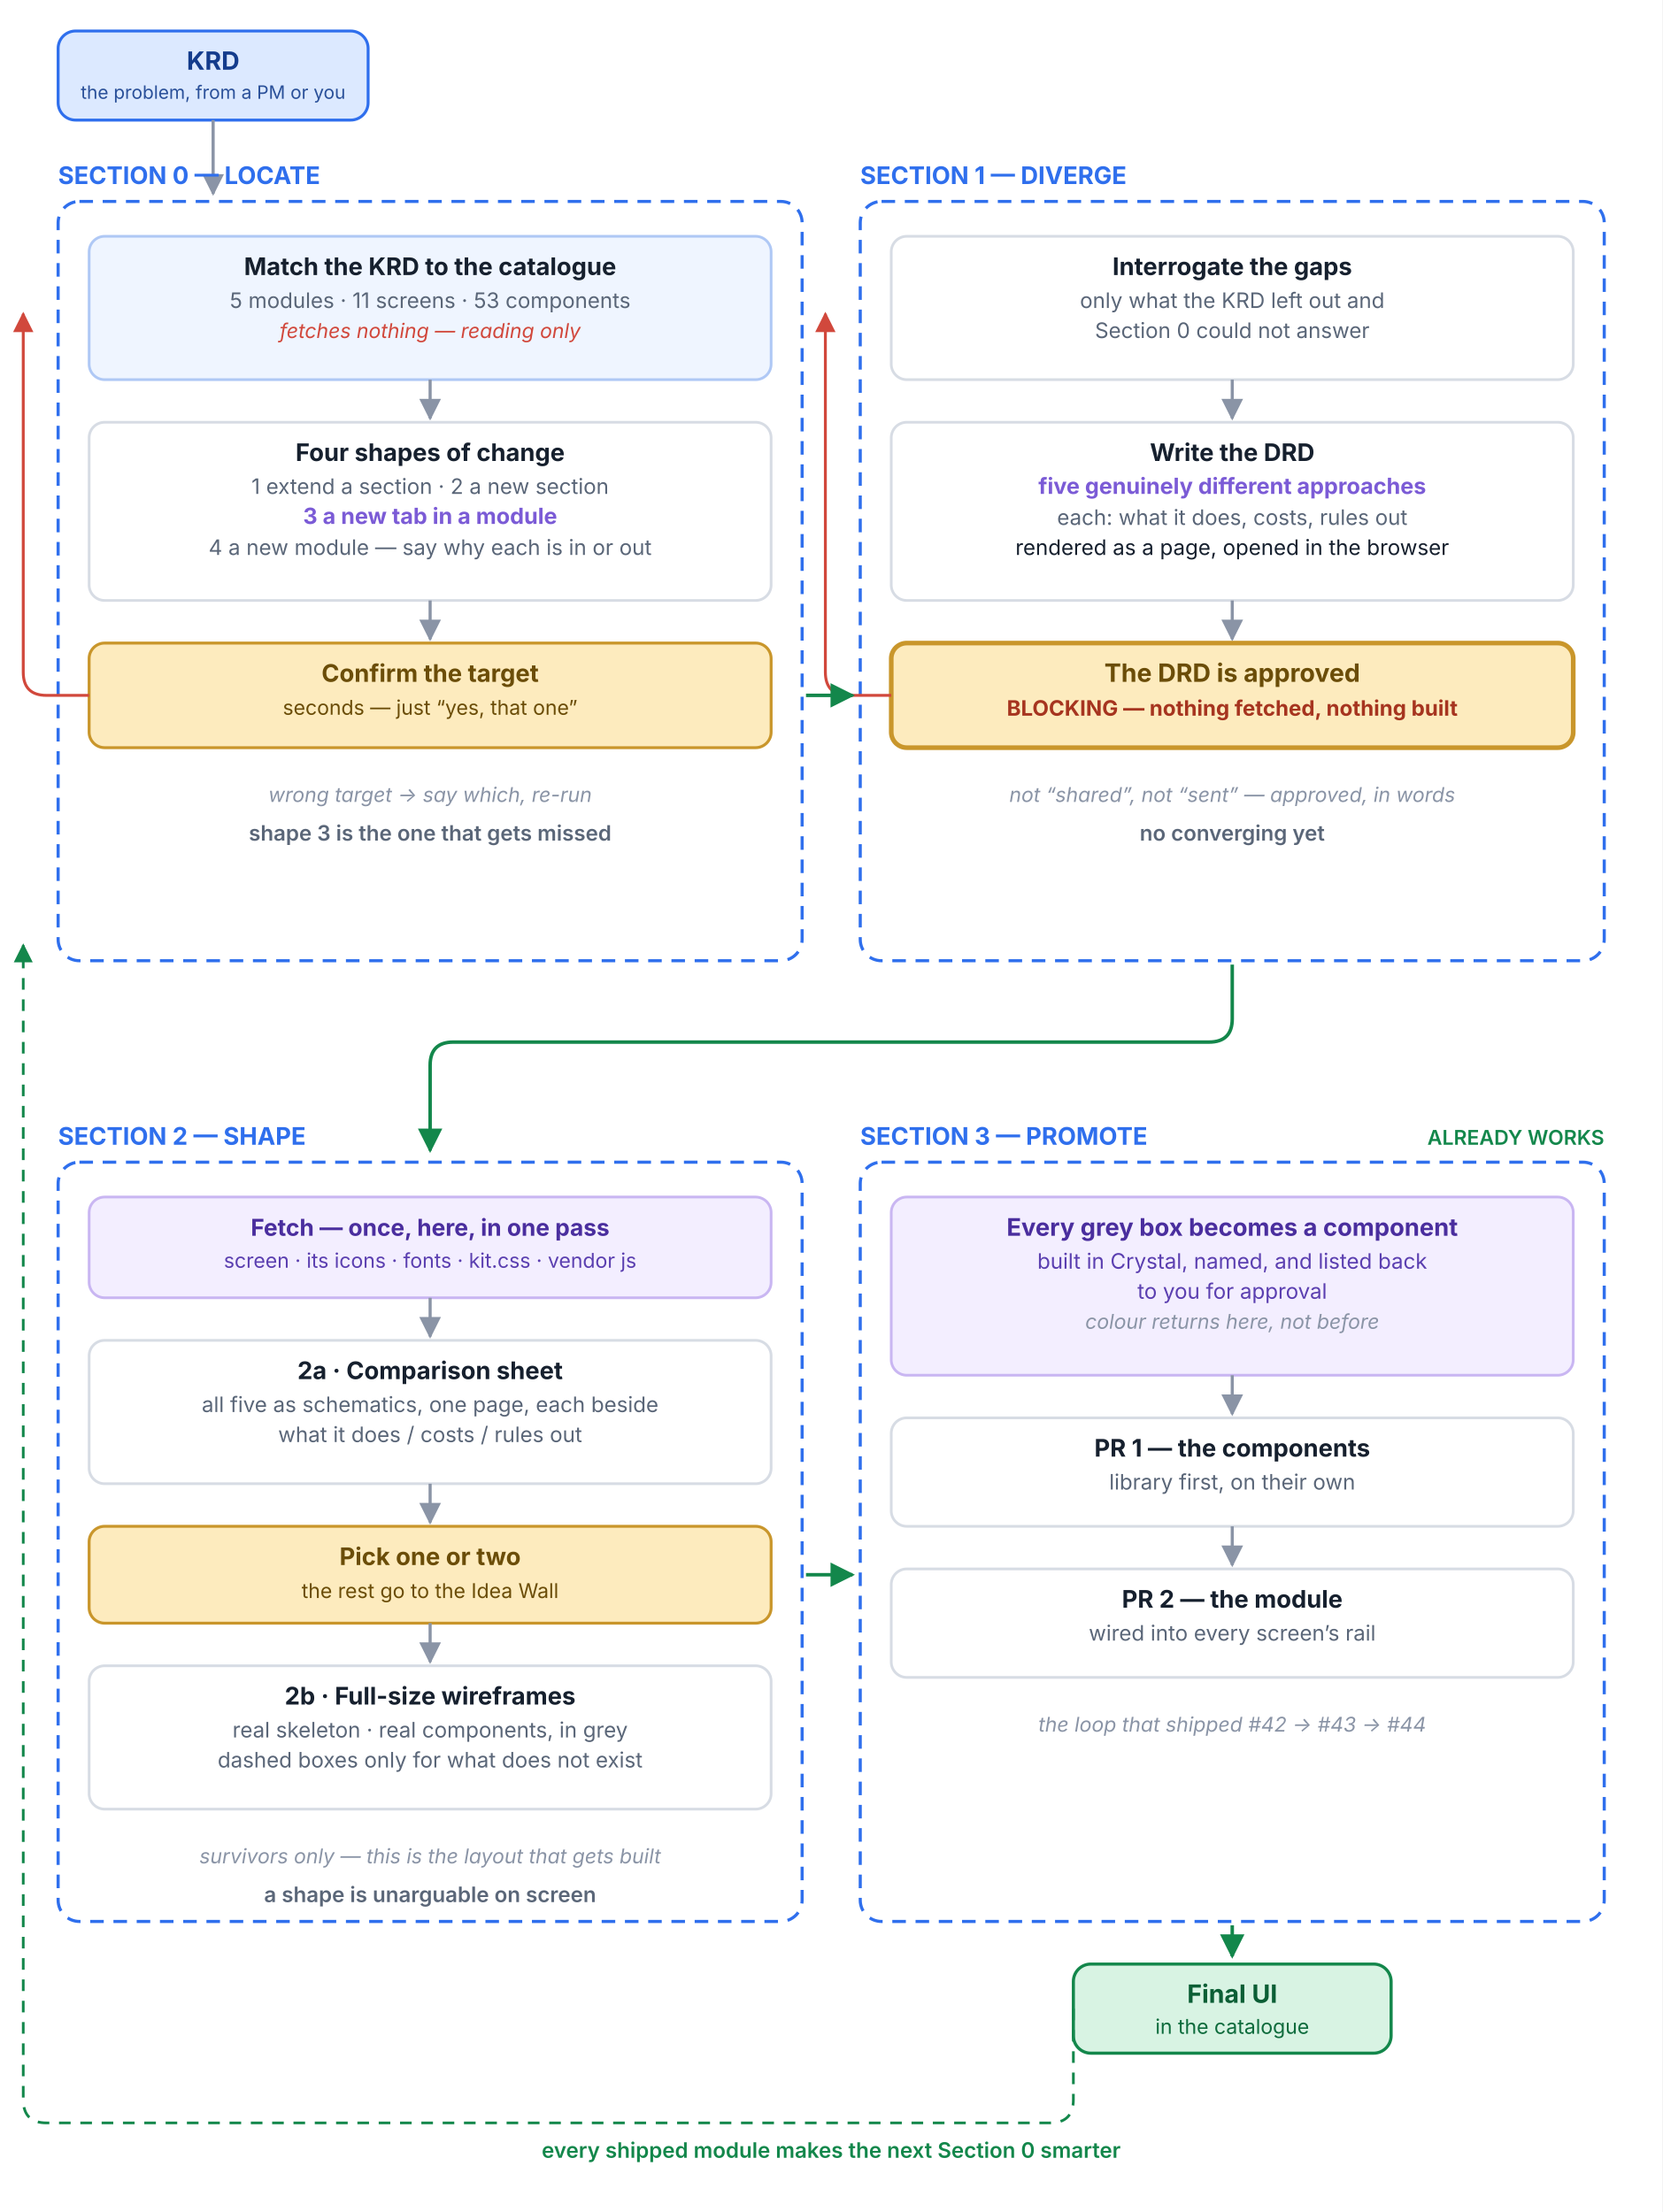
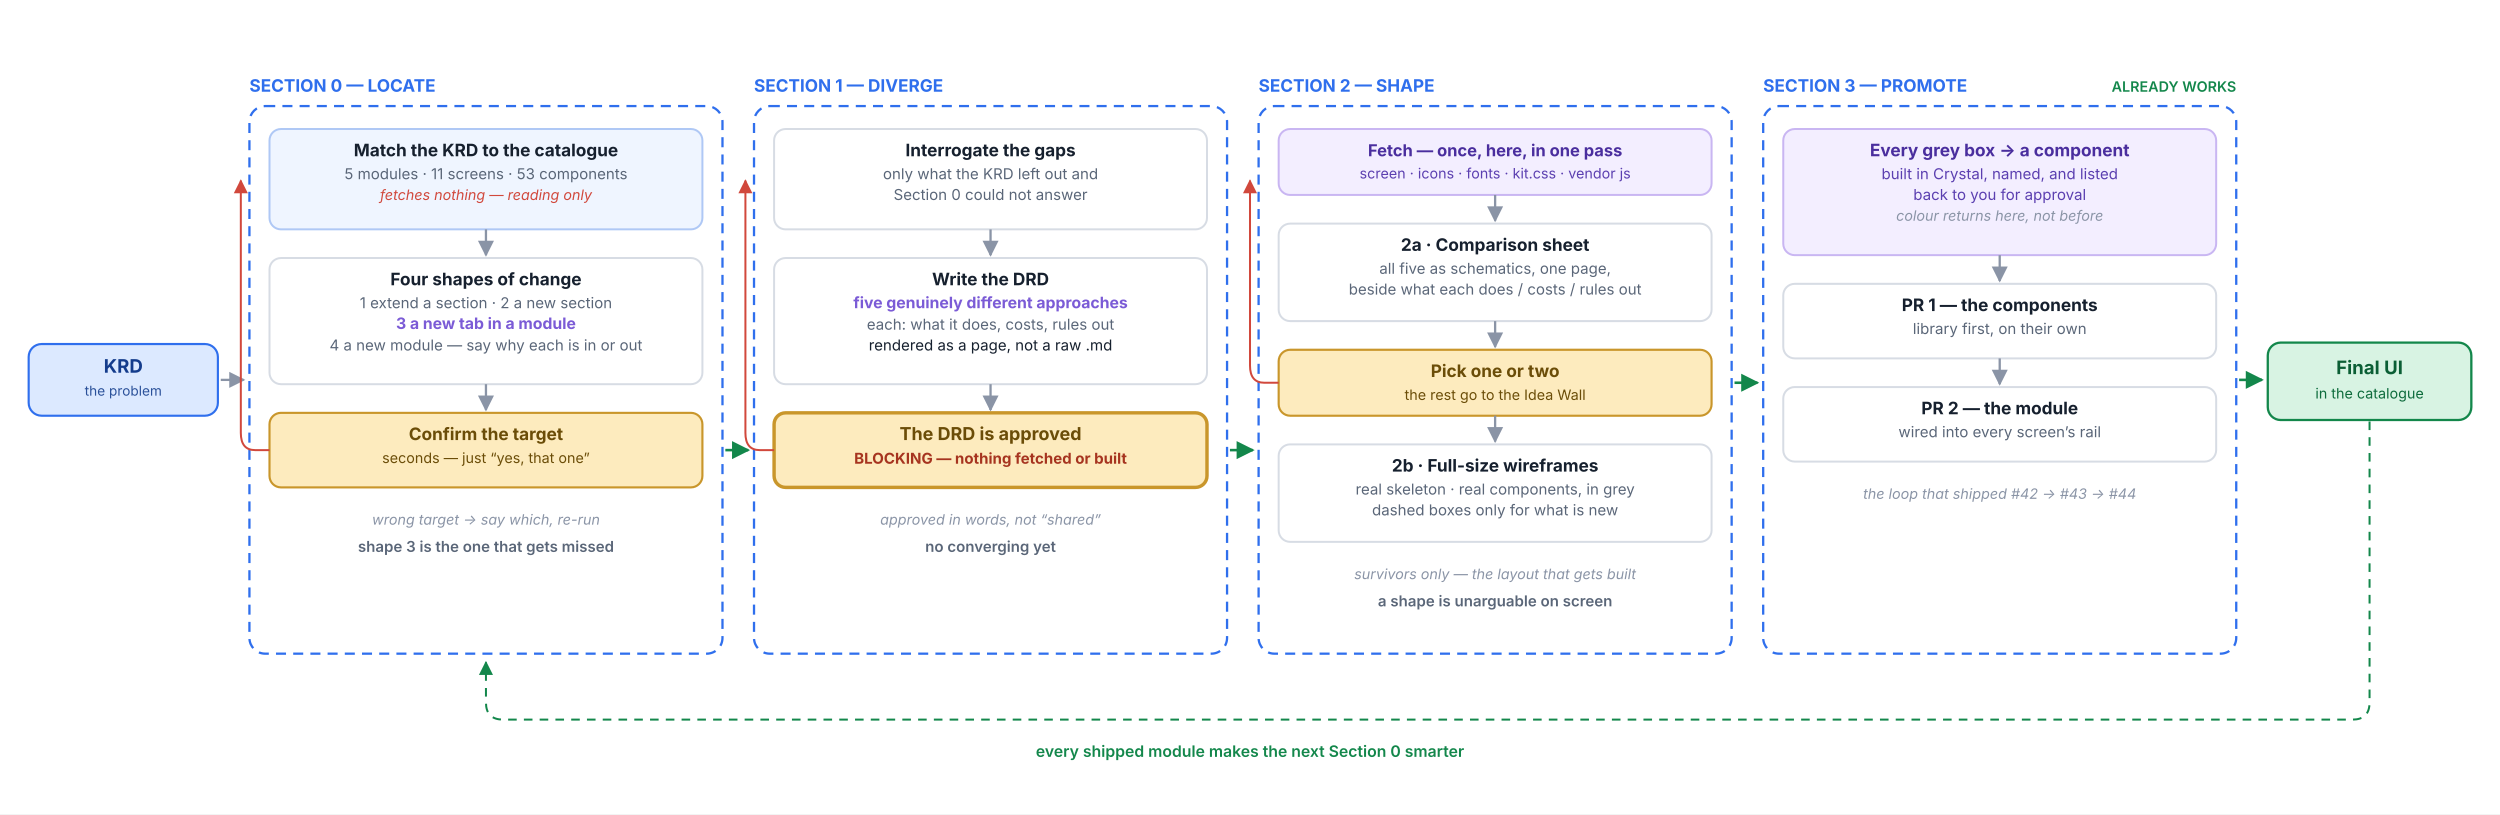
- <svg xmlns="http://www.w3.org/2000/svg" viewBox="0 0 858 1142" width="858" height="1142" font-family="-apple-system, BlinkMacSystemFont, Segoe UI, Inter, system-ui, sans-serif">
+ <svg xmlns="http://www.w3.org/2000/svg" viewBox="0 0 1744 568" width="1744" height="568" font-family="-apple-system, BlinkMacSystemFont, Segoe UI, Inter, system-ui, sans-serif">
  <defs>
    <marker id="n" viewBox="0 0 10 10" refX="9" refY="5" markerWidth="7" markerHeight="7" orient="auto-start-reverse">
      <path d="M0 0L10 5L0 10z" fill="#8A94A6" />
    </marker>
    <marker id="g" viewBox="0 0 10 10" refX="9" refY="5" markerWidth="7" markerHeight="7" orient="auto-start-reverse">
      <path d="M0 0L10 5L0 10z" fill="#13874B" />
    </marker>
    <marker id="r" viewBox="0 0 10 10" refX="9" refY="5" markerWidth="7" markerHeight="7" orient="auto-start-reverse">
      <path d="M0 0L10 5L0 10z" fill="#D1483C" />
    </marker>
  </defs>
-   <rect width="858" height="1142" fill="#FFFFFF" />
-   <rect x="30" y="16" width="160" height="46" rx="9" fill="#DCE9FF" stroke="#2F6FED" stroke-width="1.5" />
-   <text x="110" y="36" text-anchor="middle" font-size="13" fill="#143C8C" font-weight="700">KRD</text>
-   <text x="110" y="51" text-anchor="middle" font-size="9.5" fill="#2A5099">the problem, from a PM or you</text>
-   <path d="M110 62 V100" stroke="#8A94A6" stroke-width="1.6" fill="none" marker-end="url(#n)" />
-   <rect x="30" y="104" width="384" height="392" rx="11" fill="none" stroke="#2F6FED" stroke-width="1.6" stroke-dasharray="7 5" />
-   <text x="30" y="95" text-anchor="start" font-size="12.5" fill="#2F6FED" font-weight="700">SECTION 0 — LOCATE</text>
-   <rect x="46" y="122" width="352" height="74" rx="8" fill="#EFF5FF" stroke="#AFC8F5" stroke-width="1.4" />
-   <text x="222" y="142" text-anchor="middle" font-size="12.5" fill="#16202E" font-weight="700">Match the KRD to the catalogue</text>
-   <text x="222" y="159" text-anchor="middle" font-size="11" fill="#5A6678">5 modules · 11 screens · 53 components</text>
-   <text x="222" y="174.5" text-anchor="middle" font-size="10.5" fill="#D1483C" font-style="italic">fetches nothing — reading only</text>
-   <path d="M222 196 V216" stroke="#8A94A6" stroke-width="1.6" fill="none" marker-end="url(#n)" />
-   <rect x="46" y="218" width="352" height="92" rx="8" fill="#FFFFFF" stroke="#D7DCE4" stroke-width="1.4" />
-   <text x="222" y="238" text-anchor="middle" font-size="12.5" fill="#16202E" font-weight="700">Four shapes of change</text>
-   <text x="222" y="255" text-anchor="middle" font-size="11" fill="#5A6678">1 extend a section · 2 a new section</text>
-   <text x="222" y="270.5" text-anchor="middle" font-size="11.5" fill="#7B5BD6" font-weight="700">3  a new tab in a module</text>
-   <text x="222" y="286.5" text-anchor="middle" font-size="11" fill="#5A6678">4 a new module — say why each is in or out</text>
-   <path d="M222 310 V330" stroke="#8A94A6" stroke-width="1.6" fill="none" marker-end="url(#n)" />
-   <rect x="46" y="332" width="352" height="54" rx="8" fill="#FDEBBE" stroke="#C9962B" stroke-width="1.5" />
-   <text x="222" y="352" text-anchor="middle" font-size="12.5" fill="#6B4D08" font-weight="700">Confirm the target</text>
-   <text x="222" y="369" text-anchor="middle" font-size="10.5" fill="#6B4D08">seconds — just “yes, that one”</text>
-   <text x="222" y="414" text-anchor="middle" font-size="10.5" fill="#8A94A6" font-style="italic">wrong target → say which, re-run</text>
-   <text x="222" y="434" text-anchor="middle" font-size="11" fill="#5A6678" font-weight="600">shape 3 is the one that gets missed</text>
-   <rect x="444" y="104" width="384" height="392" rx="11" fill="none" stroke="#2F6FED" stroke-width="1.6" stroke-dasharray="7 5" />
-   <text x="444" y="95" text-anchor="start" font-size="12.5" fill="#2F6FED" font-weight="700">SECTION 1 — DIVERGE</text>
-   <rect x="460" y="122" width="352" height="74" rx="8" fill="#FFFFFF" stroke="#D7DCE4" stroke-width="1.4" />
-   <text x="636" y="142" text-anchor="middle" font-size="12.5" fill="#16202E" font-weight="700">Interrogate the gaps</text>
-   <text x="636" y="159" text-anchor="middle" font-size="11" fill="#5A6678">only what the KRD left out and</text>
-   <text x="636" y="174.5" text-anchor="middle" font-size="11" fill="#5A6678">Section 0 could not answer</text>
-   <path d="M636 196 V216" stroke="#8A94A6" stroke-width="1.6" fill="none" marker-end="url(#n)" />
-   <rect x="460" y="218" width="352" height="92" rx="8" fill="#FFFFFF" stroke="#D7DCE4" stroke-width="1.4" />
-   <text x="636" y="238" text-anchor="middle" font-size="12.5" fill="#16202E" font-weight="700">Write the DRD</text>
-   <text x="636" y="255" text-anchor="middle" font-size="11.5" fill="#7B5BD6" font-weight="700">five genuinely different approaches</text>
-   <text x="636" y="271" text-anchor="middle" font-size="11" fill="#5A6678">each: what it does, costs, rules out</text>
-   <text x="636" y="286.5" text-anchor="middle" font-size="11" fill="#16202E">rendered as a page, opened in the browser</text>
-   <path d="M636 310 V330" stroke="#8A94A6" stroke-width="1.6" fill="none" marker-end="url(#n)" />
-   <rect x="460" y="332" width="352" height="54" rx="8" fill="#FDEBBE" stroke="#C9962B" stroke-width="2.4" />
-   <text x="636" y="352" text-anchor="middle" font-size="13" fill="#6B4D08" font-weight="700">The DRD is approved</text>
-   <text x="636" y="369.5" text-anchor="middle" font-size="11" fill="#A6341F" font-weight="700">BLOCKING — nothing fetched, nothing built</text>
-   <text x="636" y="414" text-anchor="middle" font-size="10.5" fill="#8A94A6" font-style="italic">not “shared”, not “sent” — approved, in words</text>
-   <text x="636" y="434" text-anchor="middle" font-size="11" fill="#5A6678" font-weight="600">no converging yet</text>
-   <path d="M46 359 H24 Q12 359 12 347 V162" stroke="#D1483C" stroke-width="1.5" fill="none" marker-end="url(#r)" />
-   <path d="M460 359 H438 Q426 359 426 347 V162" stroke="#D1483C" stroke-width="1.5" fill="none" marker-end="url(#r)" />
-   <path d="M416 359 H440" stroke="#13874B" stroke-width="1.8" fill="none" marker-end="url(#g)" />
-   <path d="M636 498 V526 Q636 538 624 538 H234 Q222 538 222 550 V594" stroke="#13874B" stroke-width="1.8" fill="none" marker-end="url(#g)" />
-   <rect x="30" y="600" width="384" height="392" rx="11" fill="none" stroke="#2F6FED" stroke-width="1.6" stroke-dasharray="7 5" />
-   <text x="30" y="591" text-anchor="start" font-size="12.5" fill="#2F6FED" font-weight="700">SECTION 2 — SHAPE</text>
-   <rect x="46" y="618" width="352" height="52" rx="8" fill="#F3EEFF" stroke="#C9B6F2" stroke-width="1.4" />
-   <text x="222" y="638" text-anchor="middle" font-size="12" fill="#4A2E9E" font-weight="700">Fetch — once, here, in one pass</text>
-   <text x="222" y="654.5" text-anchor="middle" font-size="10.5" fill="#5B3FB0">screen · its icons · fonts · kit.css · vendor js</text>
-   <path d="M222 670 V690" stroke="#8A94A6" stroke-width="1.6" fill="none" marker-end="url(#n)" />
-   <rect x="46" y="692" width="352" height="74" rx="8" fill="#FFFFFF" stroke="#D7DCE4" stroke-width="1.4" />
-   <text x="222" y="712" text-anchor="middle" font-size="12.5" fill="#16202E" font-weight="700">2a · Comparison sheet</text>
-   <text x="222" y="729" text-anchor="middle" font-size="11" fill="#5A6678">all five as schematics, one page, each beside</text>
-   <text x="222" y="744.5" text-anchor="middle" font-size="11" fill="#5A6678">what it does / costs / rules out</text>
-   <path d="M222 766 V786" stroke="#8A94A6" stroke-width="1.6" fill="none" marker-end="url(#n)" />
-   <rect x="46" y="788" width="352" height="50" rx="8" fill="#FDEBBE" stroke="#C9962B" stroke-width="1.5" />
-   <text x="222" y="808" text-anchor="middle" font-size="12.5" fill="#6B4D08" font-weight="700">Pick one or two</text>
-   <text x="222" y="825" text-anchor="middle" font-size="10.5" fill="#6B4D08">the rest go to the Idea Wall</text>
-   <path d="M222 838 V858" stroke="#8A94A6" stroke-width="1.6" fill="none" marker-end="url(#n)" />
-   <rect x="46" y="860" width="352" height="74" rx="8" fill="#FFFFFF" stroke="#D7DCE4" stroke-width="1.4" />
-   <text x="222" y="880" text-anchor="middle" font-size="12.5" fill="#16202E" font-weight="700">2b · Full-size wireframes</text>
-   <text x="222" y="897" text-anchor="middle" font-size="11" fill="#5A6678">real skeleton · real components, in grey</text>
-   <text x="222" y="912.5" text-anchor="middle" font-size="11" fill="#5A6678">dashed boxes only for what does not exist</text>
-   <text x="222" y="962" text-anchor="middle" font-size="10.5" fill="#8A94A6" font-style="italic">survivors only — this is the layout that gets built</text>
-   <text x="222" y="982" text-anchor="middle" font-size="11" fill="#5A6678" font-weight="600">a shape is unarguable on screen</text>
-   <rect x="444" y="600" width="384" height="392" rx="11" fill="none" stroke="#2F6FED" stroke-width="1.6" stroke-dasharray="7 5" />
-   <text x="444" y="591" text-anchor="start" font-size="12.5" fill="#2F6FED" font-weight="700">SECTION 3 — PROMOTE</text>
-   <text x="828" y="591" text-anchor="end" font-size="10.5" fill="#13874B" font-weight="600">ALREADY WORKS</text>
-   <rect x="460" y="618" width="352" height="92" rx="8" fill="#F3EEFF" stroke="#C9B6F2" stroke-width="1.4" />
-   <text x="636" y="638" text-anchor="middle" font-size="12.5" fill="#4A2E9E" font-weight="700">Every grey box becomes a component</text>
-   <text x="636" y="655" text-anchor="middle" font-size="11" fill="#5B3FB0">built in Crystal, named, and listed back</text>
-   <text x="636" y="670.5" text-anchor="middle" font-size="11" fill="#5B3FB0">to you for approval</text>
-   <text x="636" y="686" text-anchor="middle" font-size="10.5" fill="#8A94A6" font-style="italic">colour returns here, not before</text>
-   <path d="M636 710 V730" stroke="#8A94A6" stroke-width="1.6" fill="none" marker-end="url(#n)" />
-   <rect x="460" y="732" width="352" height="56" rx="8" fill="#FFFFFF" stroke="#D7DCE4" stroke-width="1.4" />
-   <text x="636" y="752" text-anchor="middle" font-size="12.5" fill="#16202E" font-weight="700">PR 1 — the components</text>
-   <text x="636" y="769" text-anchor="middle" font-size="11" fill="#5A6678">library first, on their own</text>
-   <path d="M636 788 V808" stroke="#8A94A6" stroke-width="1.6" fill="none" marker-end="url(#n)" />
-   <rect x="460" y="810" width="352" height="56" rx="8" fill="#FFFFFF" stroke="#D7DCE4" stroke-width="1.4" />
-   <text x="636" y="830" text-anchor="middle" font-size="12.5" fill="#16202E" font-weight="700">PR 2 — the module</text>
-   <text x="636" y="847" text-anchor="middle" font-size="11" fill="#5A6678">wired into every screen’s rail</text>
-   <text x="636" y="894" text-anchor="middle" font-size="10.5" fill="#8A94A6" font-style="italic">the loop that shipped #42 → #43 → #44</text>
-   <path d="M416 813 H440" stroke="#13874B" stroke-width="1.8" fill="none" marker-end="url(#g)" />
-   <rect x="554" y="1014" width="164" height="46" rx="9" fill="#D8F3E3" stroke="#13874B" stroke-width="1.6" />
-   <text x="636" y="1034" text-anchor="middle" font-size="13" fill="#0B5E35" font-weight="700">Final UI</text>
-   <text x="636" y="1050" text-anchor="middle" font-size="10.5" fill="#0D6B3C">in the catalogue</text>
-   <path d="M636 994 V1010" stroke="#13874B" stroke-width="1.8" fill="none" marker-end="url(#g)" />
-   <path d="M554 1037 V1084 Q554 1096 542 1096 H24 Q12 1096 12 1084 V488" stroke="#13874B" stroke-width="1.4" fill="none" marker-end="url(#g)" stroke-dasharray="6 5" />
-   <text x="429" y="1114" text-anchor="middle" font-size="11" fill="#13874B" font-weight="600">every shipped module makes the next Section 0 smarter</text>
+   <rect width="1744" height="568" fill="#FFFFFF" />
+   <rect x="20" y="240" width="132" height="50" rx="9" fill="#DCE9FF" stroke="#2F6FED" stroke-width="1.5" />
+   <text x="86" y="260" text-anchor="middle" font-size="13" fill="#143C8C" font-weight="700">KRD</text>
+   <text x="86" y="276" text-anchor="middle" font-size="9.5" fill="#2A5099">the problem</text>
+   <path d="M154 265 H170" stroke="#8A94A6" stroke-width="1.6" fill="none" marker-end="url(#n)" />
+   <rect x="174" y="74" width="330" height="382" rx="11" fill="none" stroke="#2F6FED" stroke-width="1.6" stroke-dasharray="7 5" />
+   <text x="174" y="64" text-anchor="start" font-size="12" fill="#2F6FED" font-weight="700">SECTION 0 — LOCATE</text>
+   <rect x="188" y="90" width="302" height="70" rx="8" fill="#EFF5FF" stroke="#AFC8F5" stroke-width="1.4" />
+   <text x="339" y="109" text-anchor="middle" font-size="12" fill="#16202E" font-weight="700">Match the KRD to the catalogue</text>
+   <text x="339" y="125" text-anchor="middle" font-size="10.5" fill="#5A6678">5 modules · 11 screens · 53 components</text>
+   <text x="339" y="139.5" text-anchor="middle" font-size="10" fill="#D1483C" font-style="italic">fetches nothing — reading only</text>
+   <path d="M339 160 V178" stroke="#8A94A6" stroke-width="1.6" fill="none" marker-end="url(#n)" />
+   <rect x="188" y="180" width="302" height="88" rx="8" fill="#FFFFFF" stroke="#D7DCE4" stroke-width="1.4" />
+   <text x="339" y="199" text-anchor="middle" font-size="12" fill="#16202E" font-weight="700">Four shapes of change</text>
+   <text x="339" y="215" text-anchor="middle" font-size="10.5" fill="#5A6678">1 extend a section · 2 a new section</text>
+   <text x="339" y="229.5" text-anchor="middle" font-size="11" fill="#7B5BD6" font-weight="700">3  a new tab in a module</text>
+   <text x="339" y="244.5" text-anchor="middle" font-size="10.5" fill="#5A6678">4 a new module — say why each is in or out</text>
+   <path d="M339 268 V286" stroke="#8A94A6" stroke-width="1.6" fill="none" marker-end="url(#n)" />
+   <rect x="188" y="288" width="302" height="52" rx="8" fill="#FDEBBE" stroke="#C9962B" stroke-width="1.5" />
+   <text x="339" y="307" text-anchor="middle" font-size="12" fill="#6B4D08" font-weight="700">Confirm the target</text>
+   <text x="339" y="323" text-anchor="middle" font-size="10" fill="#6B4D08">seconds — just “yes, that one”</text>
+   <text x="339" y="366" text-anchor="middle" font-size="10" fill="#8A94A6" font-style="italic">wrong target → say which, re-run</text>
+   <text x="339" y="385" text-anchor="middle" font-size="10.5" fill="#5A6678" font-weight="600">shape 3 is the one that gets missed</text>
+   <rect x="526" y="74" width="330" height="382" rx="11" fill="none" stroke="#2F6FED" stroke-width="1.6" stroke-dasharray="7 5" />
+   <text x="526" y="64" text-anchor="start" font-size="12" fill="#2F6FED" font-weight="700">SECTION 1 — DIVERGE</text>
+   <rect x="540" y="90" width="302" height="70" rx="8" fill="#FFFFFF" stroke="#D7DCE4" stroke-width="1.4" />
+   <text x="691" y="109" text-anchor="middle" font-size="12" fill="#16202E" font-weight="700">Interrogate the gaps</text>
+   <text x="691" y="125" text-anchor="middle" font-size="10.5" fill="#5A6678">only what the KRD left out and</text>
+   <text x="691" y="139.5" text-anchor="middle" font-size="10.5" fill="#5A6678">Section 0 could not answer</text>
+   <path d="M691 160 V178" stroke="#8A94A6" stroke-width="1.6" fill="none" marker-end="url(#n)" />
+   <rect x="540" y="180" width="302" height="88" rx="8" fill="#FFFFFF" stroke="#D7DCE4" stroke-width="1.4" />
+   <text x="691" y="199" text-anchor="middle" font-size="12" fill="#16202E" font-weight="700">Write the DRD</text>
+   <text x="691" y="215" text-anchor="middle" font-size="11" fill="#7B5BD6" font-weight="700">five genuinely different approaches</text>
+   <text x="691" y="230" text-anchor="middle" font-size="10.5" fill="#5A6678">each: what it does, costs, rules out</text>
+   <text x="691" y="244.5" text-anchor="middle" font-size="10.5" fill="#16202E">rendered as a page, not a raw .md</text>
+   <path d="M691 268 V286" stroke="#8A94A6" stroke-width="1.6" fill="none" marker-end="url(#n)" />
+   <rect x="540" y="288" width="302" height="52" rx="8" fill="#FDEBBE" stroke="#C9962B" stroke-width="2.4" />
+   <text x="691" y="307" text-anchor="middle" font-size="12.5" fill="#6B4D08" font-weight="700">The DRD is approved</text>
+   <text x="691" y="323.5" text-anchor="middle" font-size="10.5" fill="#A6341F" font-weight="700">BLOCKING — nothing fetched or built</text>
+   <text x="691" y="366" text-anchor="middle" font-size="10" fill="#8A94A6" font-style="italic">approved in words, not “shared”</text>
+   <text x="691" y="385" text-anchor="middle" font-size="10.5" fill="#5A6678" font-weight="600">no converging yet</text>
+   <rect x="878" y="74" width="330" height="382" rx="11" fill="none" stroke="#2F6FED" stroke-width="1.6" stroke-dasharray="7 5" />
+   <text x="878" y="64" text-anchor="start" font-size="12" fill="#2F6FED" font-weight="700">SECTION 2 — SHAPE</text>
+   <rect x="892" y="90" width="302" height="46" rx="8" fill="#F3EEFF" stroke="#C9B6F2" stroke-width="1.4" />
+   <text x="1043" y="109" text-anchor="middle" font-size="11.5" fill="#4A2E9E" font-weight="700">Fetch — once, here, in one pass</text>
+   <text x="1043" y="124.5" text-anchor="middle" font-size="10" fill="#5B3FB0">screen · icons · fonts · kit.css · vendor js</text>
+   <path d="M1043 136 V154" stroke="#8A94A6" stroke-width="1.6" fill="none" marker-end="url(#n)" />
+   <rect x="892" y="156" width="302" height="68" rx="8" fill="#FFFFFF" stroke="#D7DCE4" stroke-width="1.4" />
+   <text x="1043" y="175" text-anchor="middle" font-size="12" fill="#16202E" font-weight="700">2a · Comparison sheet</text>
+   <text x="1043" y="191" text-anchor="middle" font-size="10.5" fill="#5A6678">all five as schematics, one page,</text>
+   <text x="1043" y="205.5" text-anchor="middle" font-size="10.5" fill="#5A6678">beside what each does / costs / rules out</text>
+   <path d="M1043 224 V242" stroke="#8A94A6" stroke-width="1.6" fill="none" marker-end="url(#n)" />
+   <rect x="892" y="244" width="302" height="46" rx="8" fill="#FDEBBE" stroke="#C9962B" stroke-width="1.5" />
+   <text x="1043" y="263" text-anchor="middle" font-size="12" fill="#6B4D08" font-weight="700">Pick one or two</text>
+   <text x="1043" y="279" text-anchor="middle" font-size="10" fill="#6B4D08">the rest go to the Idea Wall</text>
+   <path d="M1043 290 V308" stroke="#8A94A6" stroke-width="1.6" fill="none" marker-end="url(#n)" />
+   <rect x="892" y="310" width="302" height="68" rx="8" fill="#FFFFFF" stroke="#D7DCE4" stroke-width="1.4" />
+   <text x="1043" y="329" text-anchor="middle" font-size="12" fill="#16202E" font-weight="700">2b · Full-size wireframes</text>
+   <text x="1043" y="345" text-anchor="middle" font-size="10.5" fill="#5A6678">real skeleton · real components, in grey</text>
+   <text x="1043" y="359.5" text-anchor="middle" font-size="10.5" fill="#5A6678">dashed boxes only for what is new</text>
+   <text x="1043" y="404" text-anchor="middle" font-size="10" fill="#8A94A6" font-style="italic">survivors only — the layout that gets built</text>
+   <text x="1043" y="423" text-anchor="middle" font-size="10.5" fill="#5A6678" font-weight="600">a shape is unarguable on screen</text>
+   <rect x="1230" y="74" width="330" height="382" rx="11" fill="none" stroke="#2F6FED" stroke-width="1.6" stroke-dasharray="7 5" />
+   <text x="1230" y="64" text-anchor="start" font-size="12" fill="#2F6FED" font-weight="700">SECTION 3 — PROMOTE</text>
+   <text x="1560" y="64" text-anchor="end" font-size="10" fill="#13874B" font-weight="600">ALREADY WORKS</text>
+   <rect x="1244" y="90" width="302" height="88" rx="8" fill="#F3EEFF" stroke="#C9B6F2" stroke-width="1.4" />
+   <text x="1395" y="109" text-anchor="middle" font-size="12" fill="#4A2E9E" font-weight="700">Every grey box → a component</text>
+   <text x="1395" y="125" text-anchor="middle" font-size="10.5" fill="#5B3FB0">built in Crystal, named, and listed</text>
+   <text x="1395" y="139.5" text-anchor="middle" font-size="10.5" fill="#5B3FB0">back to you for approval</text>
+   <text x="1395" y="154" text-anchor="middle" font-size="10" fill="#8A94A6" font-style="italic">colour returns here, not before</text>
+   <path d="M1395 178 V196" stroke="#8A94A6" stroke-width="1.6" fill="none" marker-end="url(#n)" />
+   <rect x="1244" y="198" width="302" height="52" rx="8" fill="#FFFFFF" stroke="#D7DCE4" stroke-width="1.4" />
+   <text x="1395" y="217" text-anchor="middle" font-size="12" fill="#16202E" font-weight="700">PR 1 — the components</text>
+   <text x="1395" y="233" text-anchor="middle" font-size="10.5" fill="#5A6678">library first, on their own</text>
+   <path d="M1395 250 V268" stroke="#8A94A6" stroke-width="1.6" fill="none" marker-end="url(#n)" />
+   <rect x="1244" y="270" width="302" height="52" rx="8" fill="#FFFFFF" stroke="#D7DCE4" stroke-width="1.4" />
+   <text x="1395" y="289" text-anchor="middle" font-size="12" fill="#16202E" font-weight="700">PR 2 — the module</text>
+   <text x="1395" y="305" text-anchor="middle" font-size="10.5" fill="#5A6678">wired into every screen’s rail</text>
+   <text x="1395" y="348" text-anchor="middle" font-size="10" fill="#8A94A6" font-style="italic">the loop that shipped #42 → #43 → #44</text>
+   <path d="M506 314 H522" stroke="#13874B" stroke-width="1.8" fill="none" marker-end="url(#g)" />
+   <path d="M188 314 H178 Q168 314 168 302 V126" stroke="#D1483C" stroke-width="1.4" fill="none" marker-end="url(#r)" />
+   <path d="M858 314 H874" stroke="#13874B" stroke-width="1.8" fill="none" marker-end="url(#g)" />
+   <path d="M540 314 H530 Q520 314 520 302 V126" stroke="#D1483C" stroke-width="1.4" fill="none" marker-end="url(#r)" />
+   <path d="M1210 267 H1226" stroke="#13874B" stroke-width="1.8" fill="none" marker-end="url(#g)" />
+   <path d="M892 267 H882 Q872 267 872 255 V126" stroke="#D1483C" stroke-width="1.4" fill="none" marker-end="url(#r)" />
+   <rect x="1582" y="239" width="142" height="54" rx="9" fill="#D8F3E3" stroke="#13874B" stroke-width="1.6" />
+   <text x="1653" y="261" text-anchor="middle" font-size="13" fill="#0B5E35" font-weight="700">Final UI</text>
+   <text x="1653" y="278" text-anchor="middle" font-size="10" fill="#0D6B3C">in the catalogue</text>
+   <path d="M1562 265 H1578" stroke="#13874B" stroke-width="1.8" fill="none" marker-end="url(#g)" />
+   <path d="M1653 294 V490 Q1653 502 1641 502 H351 Q339 502 339 490 V462" stroke="#13874B" stroke-width="1.4" fill="none" marker-end="url(#g)" stroke-dasharray="6 5" />
+   <text x="872" y="528" text-anchor="middle" font-size="11" fill="#13874B" font-weight="600">every shipped module makes the next Section 0 smarter</text>
</svg>
